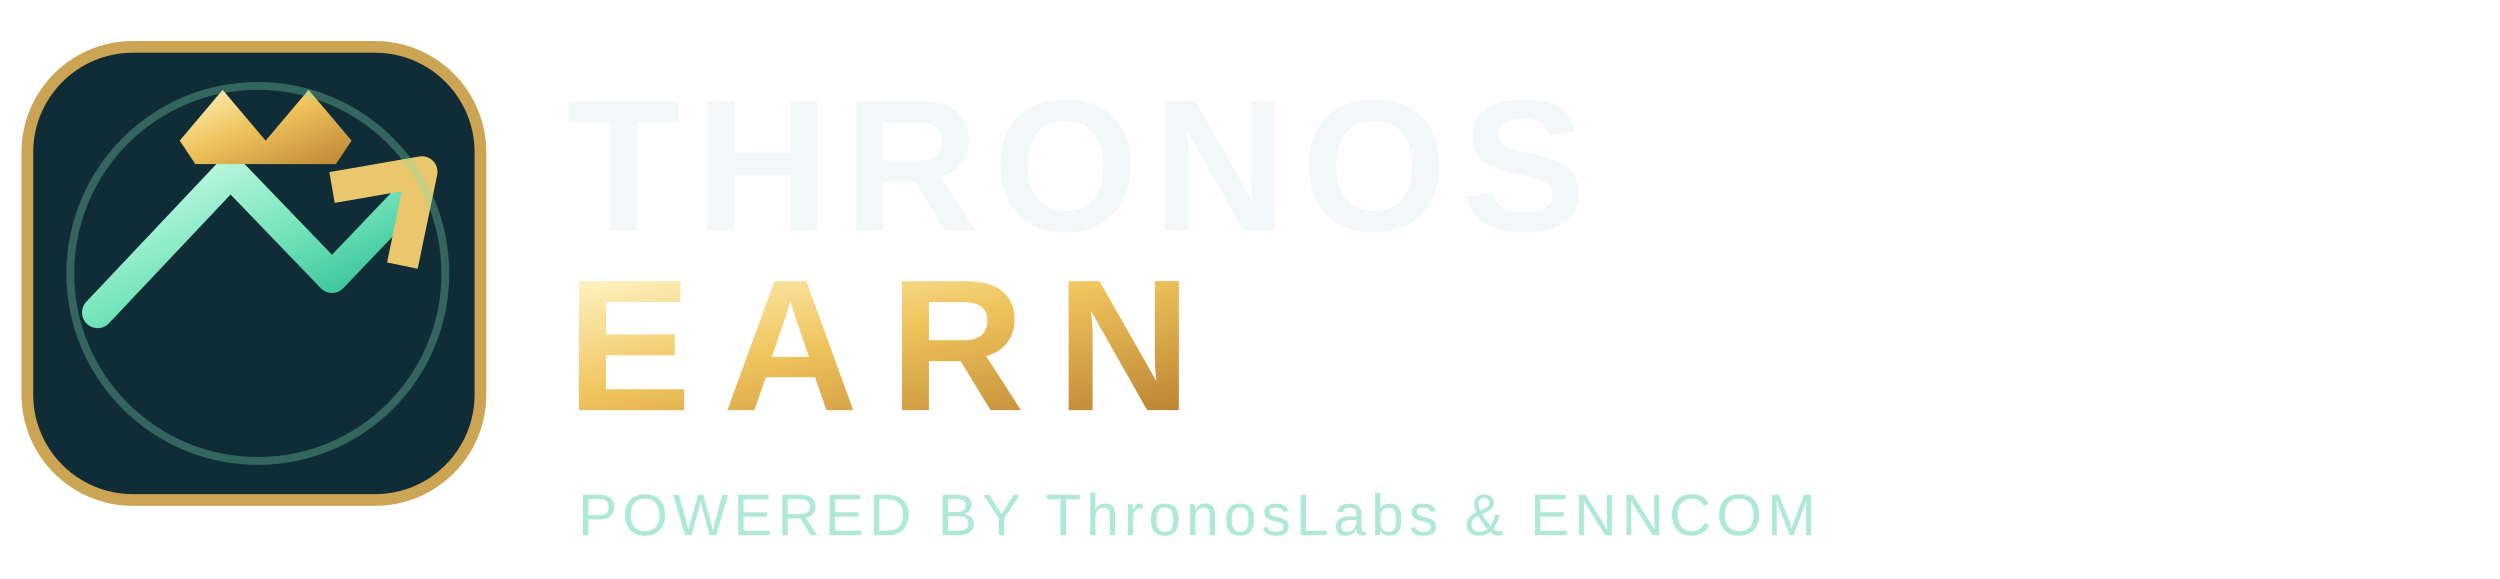
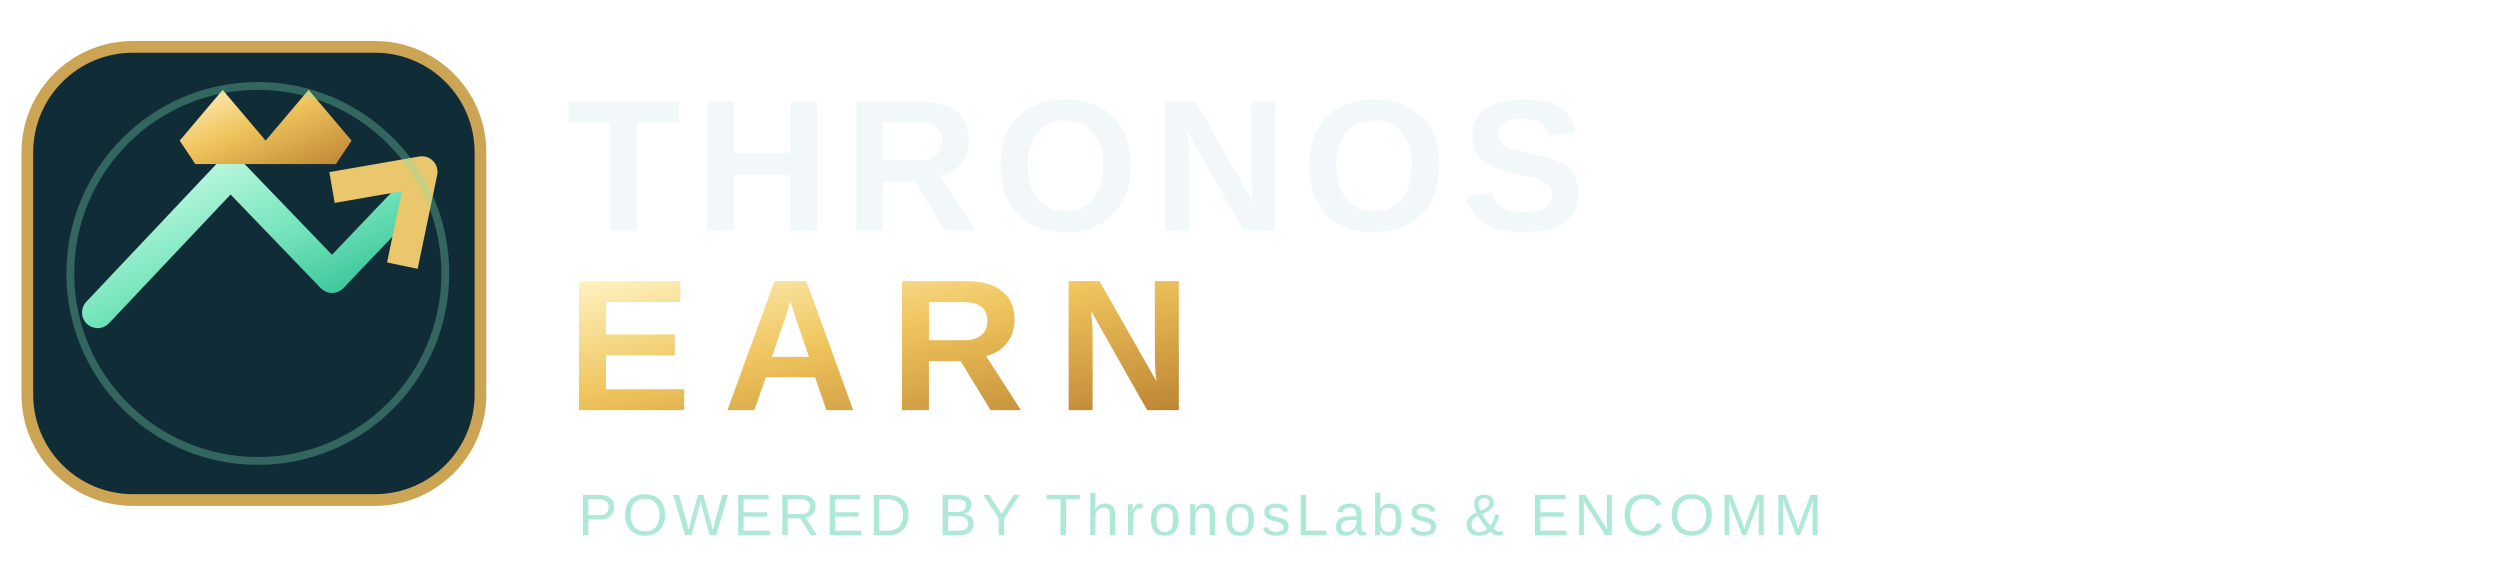
<svg xmlns="http://www.w3.org/2000/svg" viewBox="0 0 640 148" role="img" aria-labelledby="earnLogoTitle earnLogoDesc">
  <defs>
    <linearGradient id="gold" x1="0" x2="1" y1="0" y2="1">
      <stop stop-color="#fff2c1" />
      <stop offset=".45" stop-color="#efc45c" />
      <stop offset="1" stop-color="#bd8533" />
    </linearGradient>
    <linearGradient id="mint" x1="0" x2="1" y1="0" y2="1">
      <stop stop-color="#d5ffeb" />
      <stop offset=".5" stop-color="#77e5bc" />
      <stop offset="1" stop-color="#1cb48b" />
    </linearGradient>
  </defs>
  <g transform="translate(4 8)">
    <rect x="3" y="4" width="116" height="116" rx="27" fill="#102d37" stroke="#cba454" stroke-width="3" />
    <path d="M21 72 55 36 81 63 102 41" stroke="url(#mint)" stroke-width="8" fill="none" stroke-linecap="round" stroke-linejoin="round" />
    <path d="m81 40 23-4-5 24" fill="none" stroke="#eac66d" stroke-width="8" stroke-linejoin="round" />
    <path d="M42 28 53 15 64 28 75 15 86 28 82 34 46 34Z" fill="url(#gold)" />
    <circle cx="62" cy="62" r="48" fill="none" stroke="#7de0b1" opacity=".32" stroke-width="2" />
  </g>
  <g font-family="Arial, Helvetica, sans-serif" font-weight="900">
    <text x="145" y="59" fill="#f2f8fa" font-size="48" letter-spacing="3.5">THRONOS</text>
    <text x="145" y="105" fill="url(#gold)" font-size="48" letter-spacing="8">EARN</text>
  </g>
  <path d="M148 117 H598" stroke="url(#mint)" stroke-width="2" opacity=".65" />
-   <text x="148" y="137" fill="#aee8d7" font-family="Arial,Helvetica,sans-serif" font-size="15" letter-spacing="1.3">POWERED BY ThronosLabs &amp; ENNCOM</text>
+   <text x="148" y="137" fill="#aee8d7" font-family="Arial,Helvetica,sans-serif" font-size="15" letter-spacing="1.3">POWERED BY ThronosLabs &amp; ENCOMM</text>
</svg>
